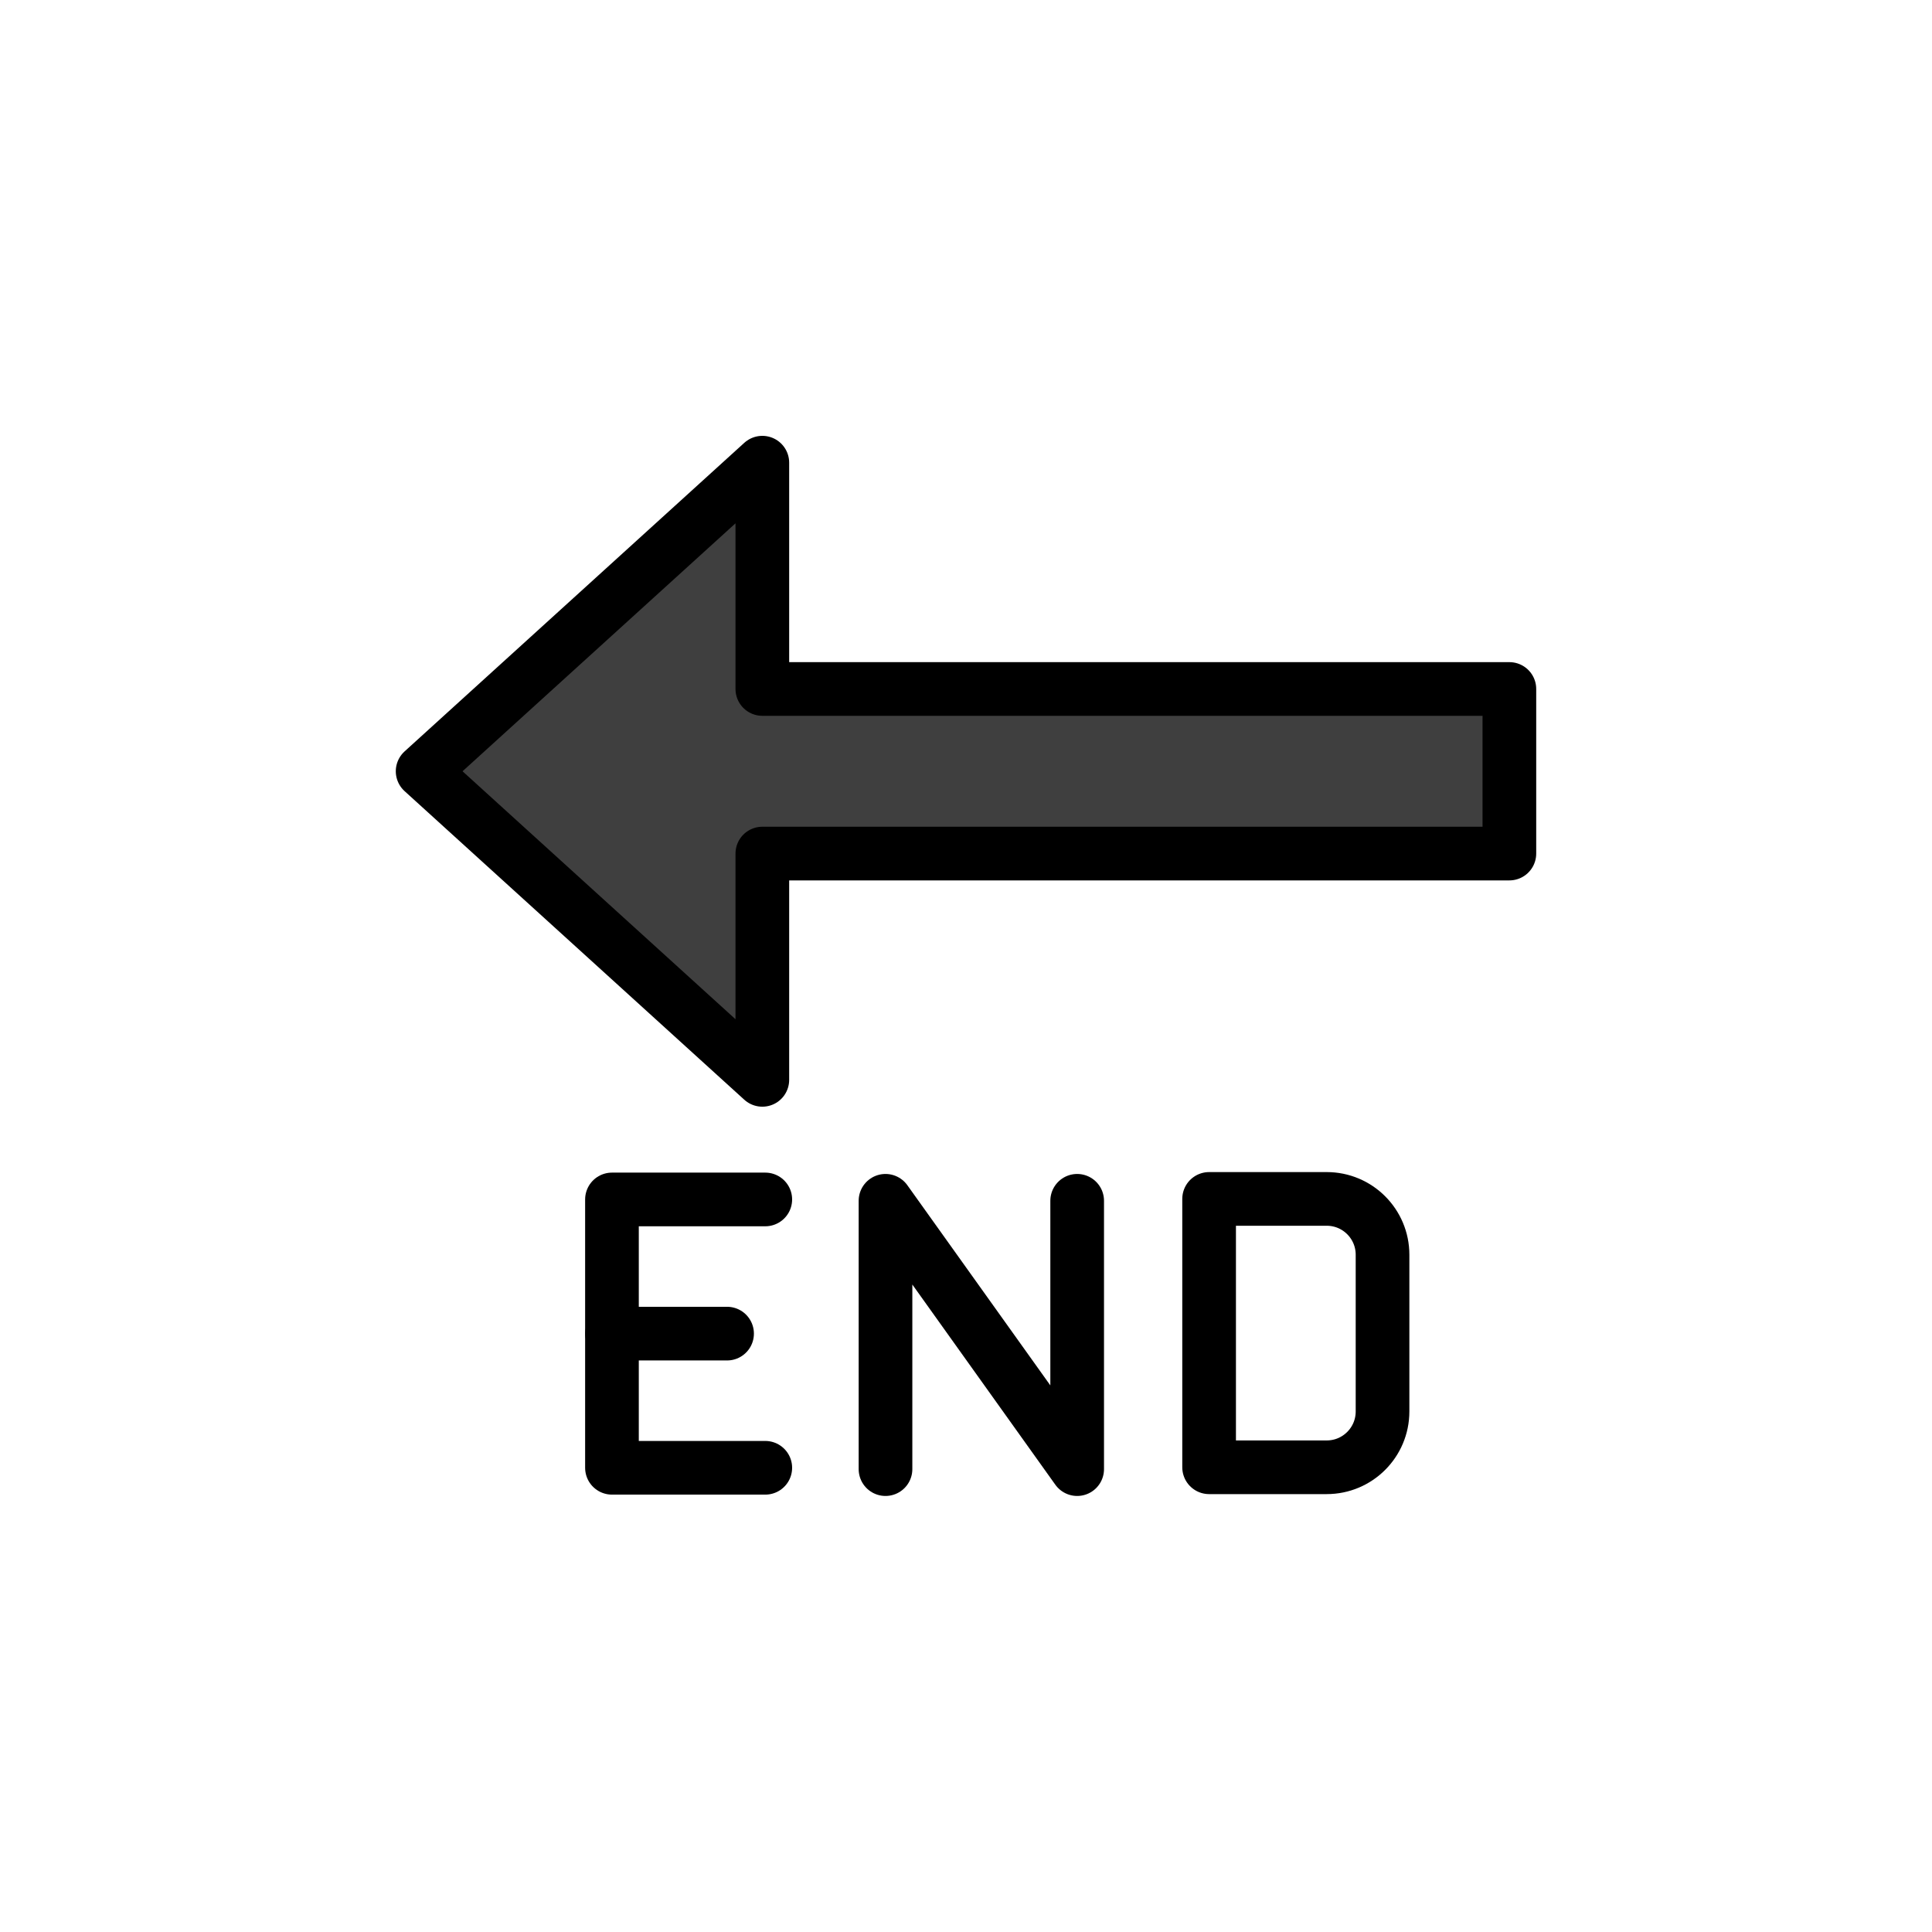
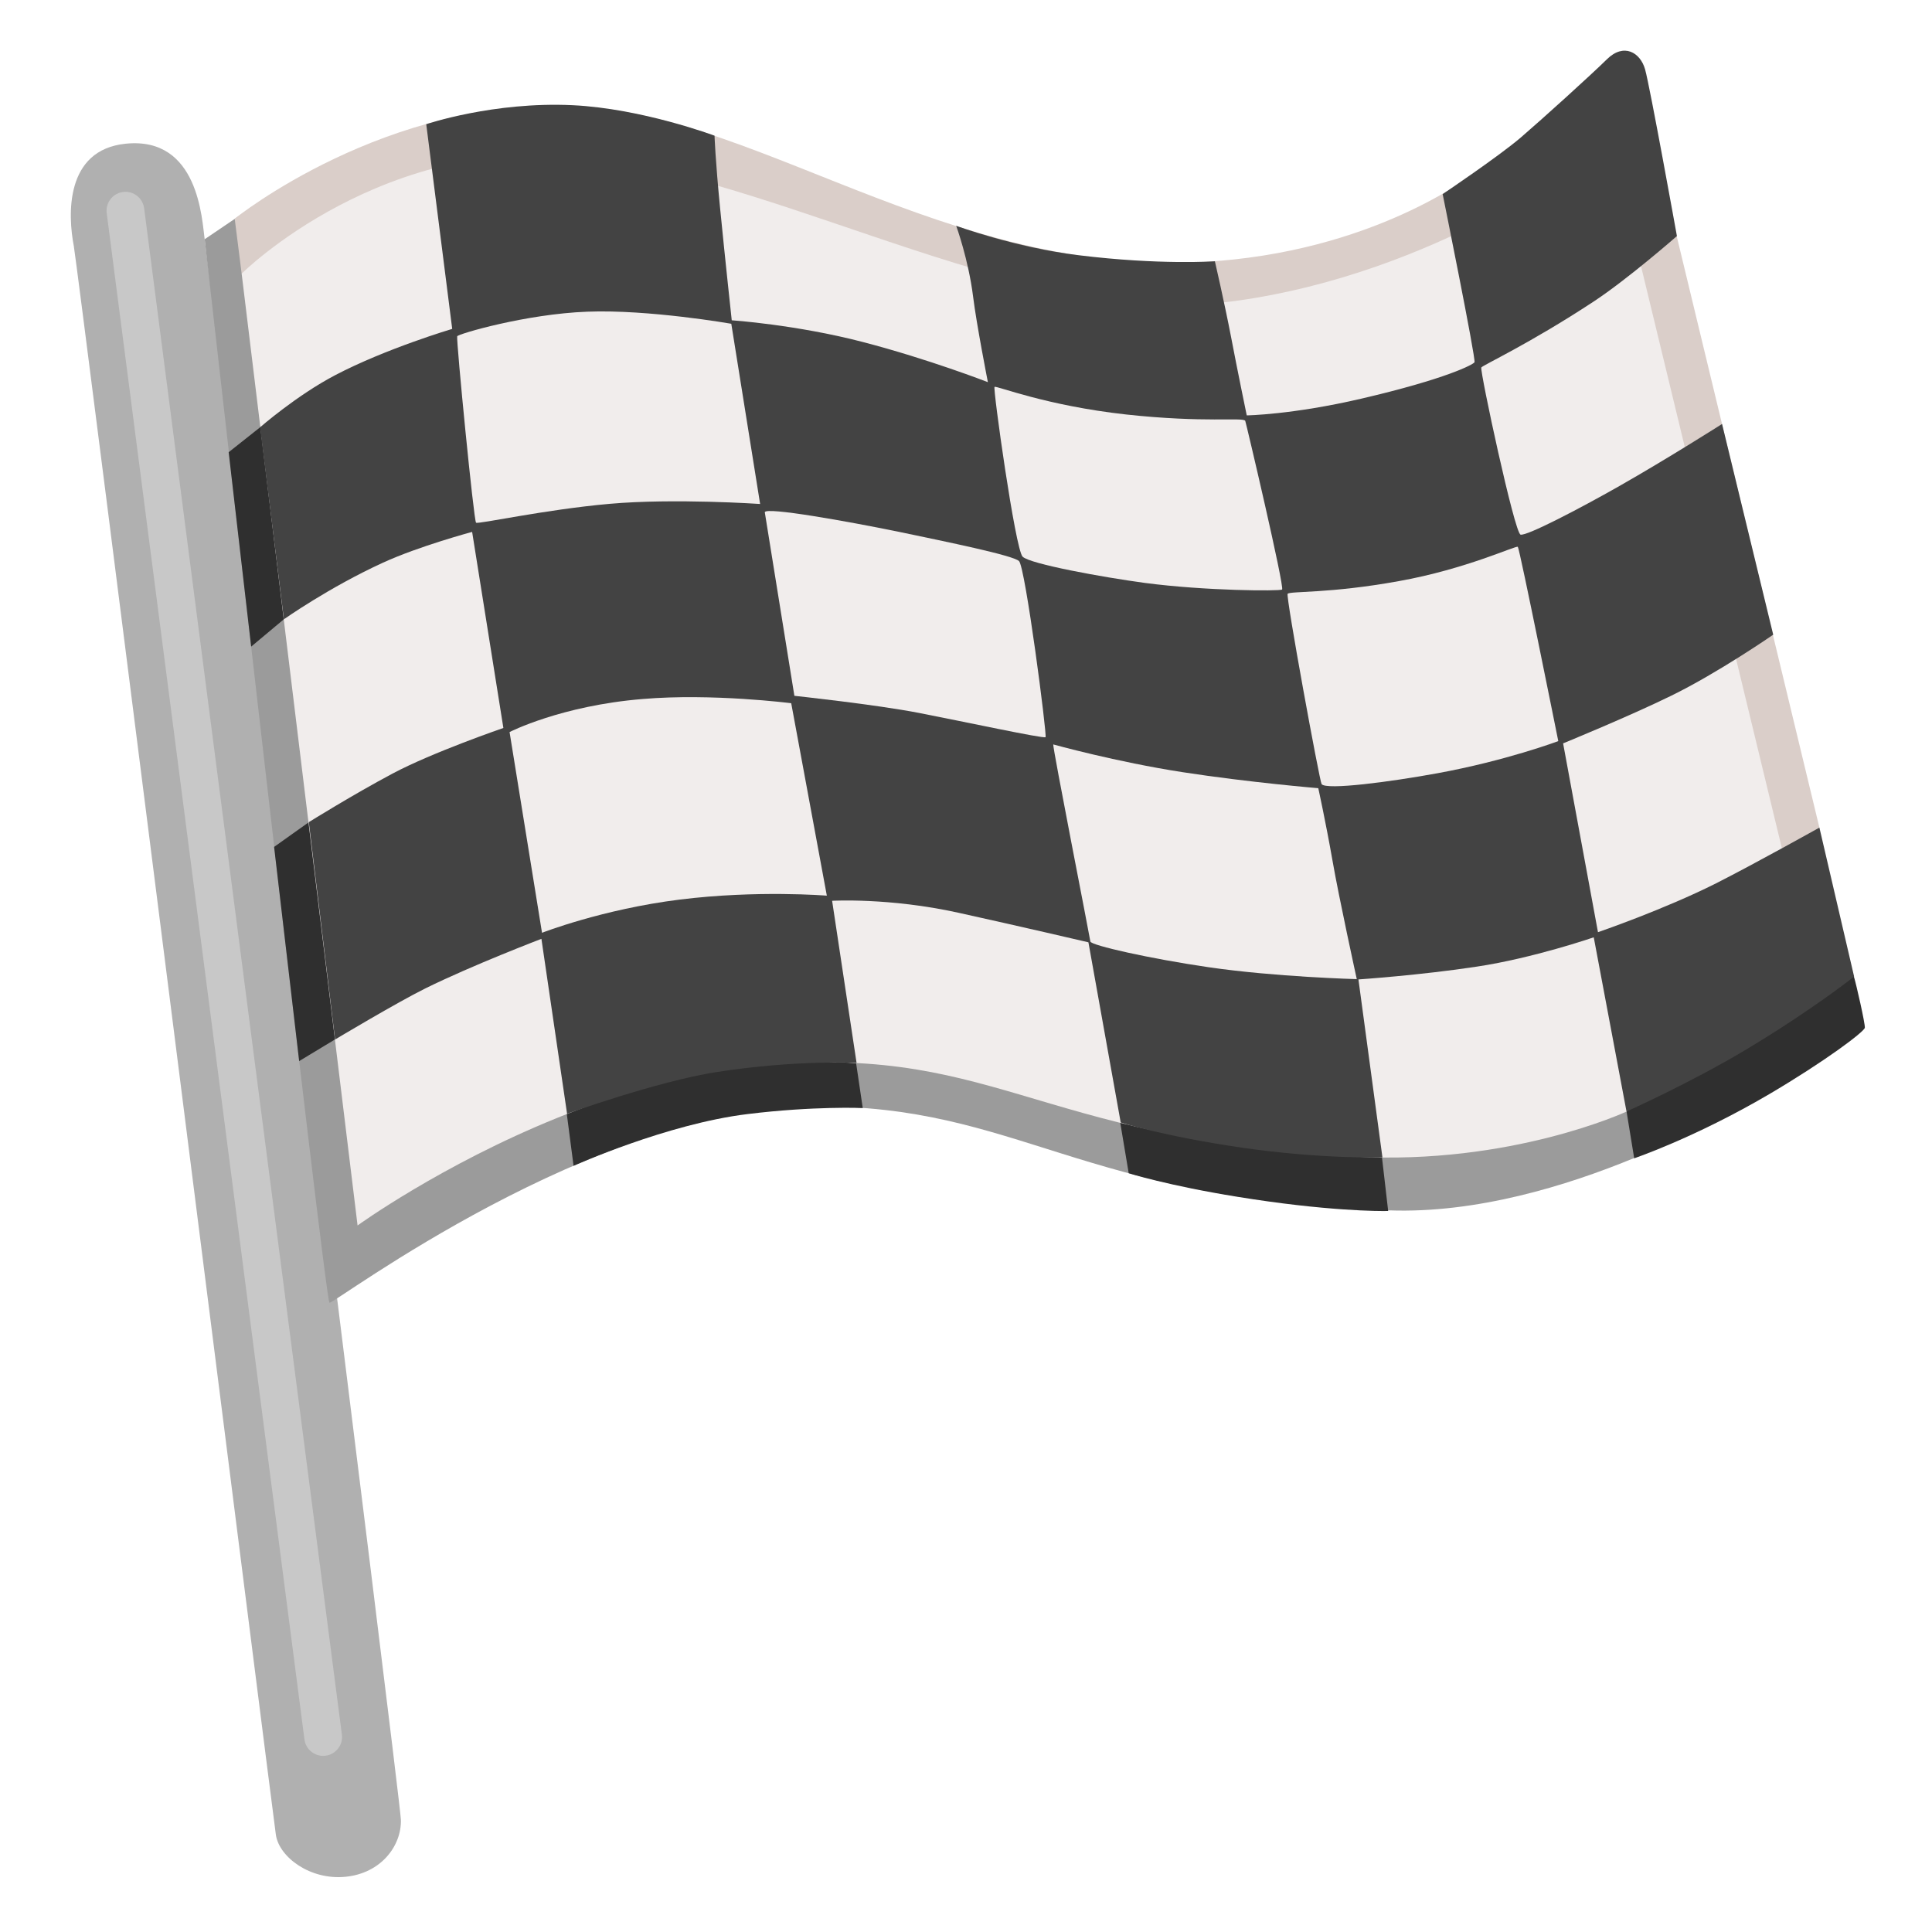
- <svg xmlns="http://www.w3.org/2000/svg" viewBox="0 0 72 72">
+ <svg xmlns="http://www.w3.org/2000/svg" version="1.1" id="Layer_2" x="0px" y="0px" viewBox="0 0 128 128" style="enable-background:new 0 0 128 128;" xml:space="preserve">
+   <path style="fill:#B0B0B0;" d="M13.56,15.85c-0.18-1.27-0.39-6.82-5.23-6.33C4.28,9.93,4.5,14.28,4.89,16.3  c0.22,1.15,13.22,104.18,13.39,105.28c0.23,1.47,2.28,3,4.62,2.76c2.34-0.23,3.71-2.05,3.66-3.78  C26.53,119.24,13.79,17.58,13.56,15.85z" />
  <g>
-     <path fill="#3f3f3f" d="m56.25 31.81v-6.134h-27.84v-8.433l-12.66 11.5 12.66 11.5v-8.433z" />
+     <path style="fill:#C8C8C8;" d="M21.41,116.33c-0.62,0-1.16-0.46-1.24-1.09L7.07,14.12c-0.09-0.68,0.39-1.31,1.08-1.4   c0.69-0.09,1.31,0.4,1.4,1.08l13.1,101.12c0.09,0.68-0.39,1.31-1.08,1.4C21.52,116.32,21.47,116.33,21.41,116.33z" />
  </g>
-   <g>
-     <path fill="none" stroke="#000" stroke-linecap="round" stroke-linejoin="round" stroke-width="2" d="m56.25 31.81h-27.84v8.433l-12.66-11.5 12.66-11.5v8.433h27.84z" />
-     <path fill="none" stroke="#000" stroke-linecap="round" stroke-linejoin="round" stroke-width="2" d="m28.52 44.7h-5.714v10h5.714" />
-     <path fill="none" stroke="#000" stroke-linecap="round" stroke-linejoin="round" stroke-width="2" d="m22.81 49.7h4.286" />
-     <path fill="none" stroke="#000" stroke-linecap="round" stroke-linejoin="round" stroke-width="2" d="m33 54.75v-10l7.143 10v-10" />
-     <path fill="none" stroke="#000" stroke-linecap="round" stroke-linejoin="round" stroke-width="2" d="m45.06 44.68h4.383a2.08 2.08 0 0 1 2.08 2.08v5.841a2.08 2.08 0 0 1-2.08 2.08h-4.383v-10z" />
-   </g>
+   <path style="fill:#9B9B9B;" d="M16.01,14.19l-2.45,1.66c0,0,7.97,70.36,8.27,70.46c0.3,0.1,17.44-12.91,32.12-13.01  c13.57-0.09,17.47,6.14,38.07,6.89c11.55,0.42,23.91-7.28,23.91-7.28L16.01,14.19z" />
+   <path style="fill:#DACEC9;" d="M16.01,18.13l-0.46-3.64c0,0,10.08-8.14,22.74-7.45s25.51,12.08,43.46,10.15  c10.61-1.14,16.54-6.16,16.54-6.16l12.79,4.59l9.46,39.21l-10.27,9.81c0,0-77.69-27.15-78.37-27.95  C31.22,35.9,16.01,18.13,16.01,18.13z" />
+   <polygon style="fill:#2F2F2F;" points="17.9,27.78 15.15,29.96 16.64,42.84 20,40.03 " />
+   <polygon style="fill:#2F2F2F;" points="20.45,54.48 18.16,56.11 19.82,70.3 23.66,67.98 " />
+   <path style="fill:#2F2F2F;" d="M37.55,73.79c0.06,0.43,0.45,3.45,0.45,3.45s6.18-2.78,11.53-3.43c4.38-0.54,7.63-0.4,7.63-0.4  l-0.44-2.97l-11.31-0.78L37.55,73.79z" />
+   <path style="fill:#2F2F2F;" d="M74.22,74.39l0.56,3.34c0,0,2.56,0.81,7.2,1.56c5.83,0.95,9.48,0.96,9.99,0.94l-0.56-4.85  l-10.37-2.76L74.22,74.39z" />
+   <path style="fill:#2F2F2F;" d="M107.76,73.62l0.51,3.12c0,0,4.02-1.36,8.93-4.24c3.72-2.19,6.32-4.15,6.35-4.41  c0.03-0.26-0.58-2.92-0.71-3.34c-0.13-0.42-1.22-1.35-1.22-1.35L107.76,73.62z" />
+   <path style="fill:#F1EDEC;" d="M23.69,81.19l-7.68-63.06c0,0,9.51-9.49,23.2-7.67s29.1,11.31,42.56,9.49  c13.46-1.83,23.49-9.6,23.49-9.6l2.28,2.4l11.18,46.2l-10.95,14.69c0,0-7.64,3.56-18.02,2.99c-21.71-1.19-23.81-7.74-40.4-5.94  c-4.4,0.48-8.65,1.84-12.4,3.36C29.23,77.17,23.69,81.19,23.69,81.19z" />
+   <path style="fill:#434343;" d="M28.24,8.23l1.72,13.56c0,0-4.41,1.31-7.76,3.07c-2.54,1.33-4.97,3.45-4.97,3.45l1.58,12.72  c0,0,2.98-2.11,6.56-3.75c2.4-1.1,5.91-2.04,5.91-2.04l2.07,12.99c0,0-4.69,1.61-7.34,3.02s-5.55,3.22-5.55,3.22l1.74,14.4  c0,0,4.09-2.45,5.99-3.39c3.12-1.54,7.68-3.28,7.68-3.28l1.7,11.59c0,0,5.94-2.14,9.88-2.76c5.35-0.83,9.3-0.61,9.3-0.61  l-1.62-10.74c0,0,3.78-0.22,8.36,0.79c4.17,0.92,8.62,1.96,8.62,1.96l2.14,11.94c0,0,2.83,0.91,8.06,1.67  c5.24,0.76,9.28,0.64,9.28,0.64L90,64.89c0,0,4.12-0.28,7.85-0.85c3.73-0.56,7.74-1.94,7.74-1.94l2.17,11.54  c0,0,4.29-1.92,7.95-4.12c4.43-2.66,7.13-4.82,7.13-4.82l-2.3-9.87c0,0-4.16,2.33-6.84,3.69c-3.48,1.75-7.83,3.24-7.83,3.24  l-2.31-12.51c0,0,4.4-1.8,7.17-3.16c3.11-1.52,6.75-4.04,6.75-4.04l-3.39-13.96c0,0-3.55,2.26-6.8,4.11  c-2.66,1.51-6.15,3.33-6.55,3.22s-2.69-10.79-2.6-11.07c0.04-0.13,3.14-1.54,7.44-4.37c2.28-1.5,5.52-4.34,5.52-4.34  s-1.79-9.93-2.11-11.05s-1.41-1.76-2.52-0.67s-4.25,3.93-5.69,5.17s-5.2,3.77-5.2,3.77s2.21,10.92,2.11,11.14  c-0.08,0.15-1.87,1.1-7.49,2.41c-4.59,1.07-7.6,1.11-7.6,1.11s-0.64-3.09-1.04-5.2c-0.44-2.28-1.07-5.01-1.07-5.01  s-3.65,0.26-9.02-0.4c-4.2-0.51-8.12-1.95-8.12-1.95s0.81,2.22,1.12,4.69c0.23,1.86,0.98,5.67,0.98,5.67s-3.87-1.51-8.28-2.66  c-4.41-1.15-8.69-1.44-8.69-1.44s-0.45-4.15-0.77-7.41s-0.37-4.82-0.37-4.82s-4.8-1.8-9.4-2.02C32.68,6.72,28.24,8.23,28.24,8.23z" />
+   <path style="fill:#F1EDEC;" d="M30.29,22.28c-0.07,0.28,1.1,12.24,1.25,12.35c0.15,0.11,4.56-0.87,8.85-1.25s9.97,0.01,9.97,0.01  l-1.91-11.94c0,0-5.48-0.96-9.54-0.8C34.85,20.8,30.33,22.13,30.29,22.28z" />
+   <path style="fill:#F1EDEC;" d="M33.76,48.5l2.15,13.3c0,0,3.99-1.56,9.12-2.2s9.75-0.26,9.75-0.26l-2.36-12.75  c0,0-5.24-0.67-9.83-0.28C37.17,46.75,33.76,48.5,33.76,48.5z" />
+   <path style="fill:#F1EDEC;" d="M50.67,33.94l1.96,12.16c0,0,5.36,0.57,8.29,1.14c2.93,0.57,8.23,1.71,8.35,1.6  c0.11-0.11-1.34-11.29-1.76-11.67c-0.42-0.38-4.68-1.25-7.98-1.94C56.21,34.55,50.7,33.56,50.67,33.94z" />
+   <path style="fill:#F1EDEC;" d="M65.89,25.63c-0.12,0.06,1.37,10.75,1.86,11.25c0.49,0.49,5.35,1.37,8.1,1.74  c4.02,0.53,8.9,0.55,9.09,0.44c0.19-0.11-2.4-11.11-2.44-11.18c-0.16-0.25-2.66,0.15-7.9-0.42C69.28,26.87,66.04,25.55,65.89,25.63z  " />
+   <path style="fill:#F1EDEC;" d="M85.31,39.34c-0.14,0.14,2.12,12.44,2.25,12.61c0.31,0.41,4.56-0.15,7.67-0.72  c4.55-0.83,8.01-2.13,8.01-2.13s-2.56-12.76-2.68-12.87c-0.11-0.11-3.41,1.47-7.88,2.27C88.04,39.34,85.5,39.15,85.31,39.34z" />
+   <path style="fill:#F1EDEC;" d="M69.78,49.32c-0.04,0.23,2.39,12.58,2.46,13.06c0.04,0.25,3.92,1.13,7.83,1.7  c4.45,0.65,9.82,0.79,9.82,0.79s-1.18-5.38-1.61-7.86c-0.45-2.56-0.94-4.79-0.94-4.79s-4.57-0.38-8.98-1.06  C73.95,50.48,69.78,49.32,69.78,49.32z" />
</svg>
